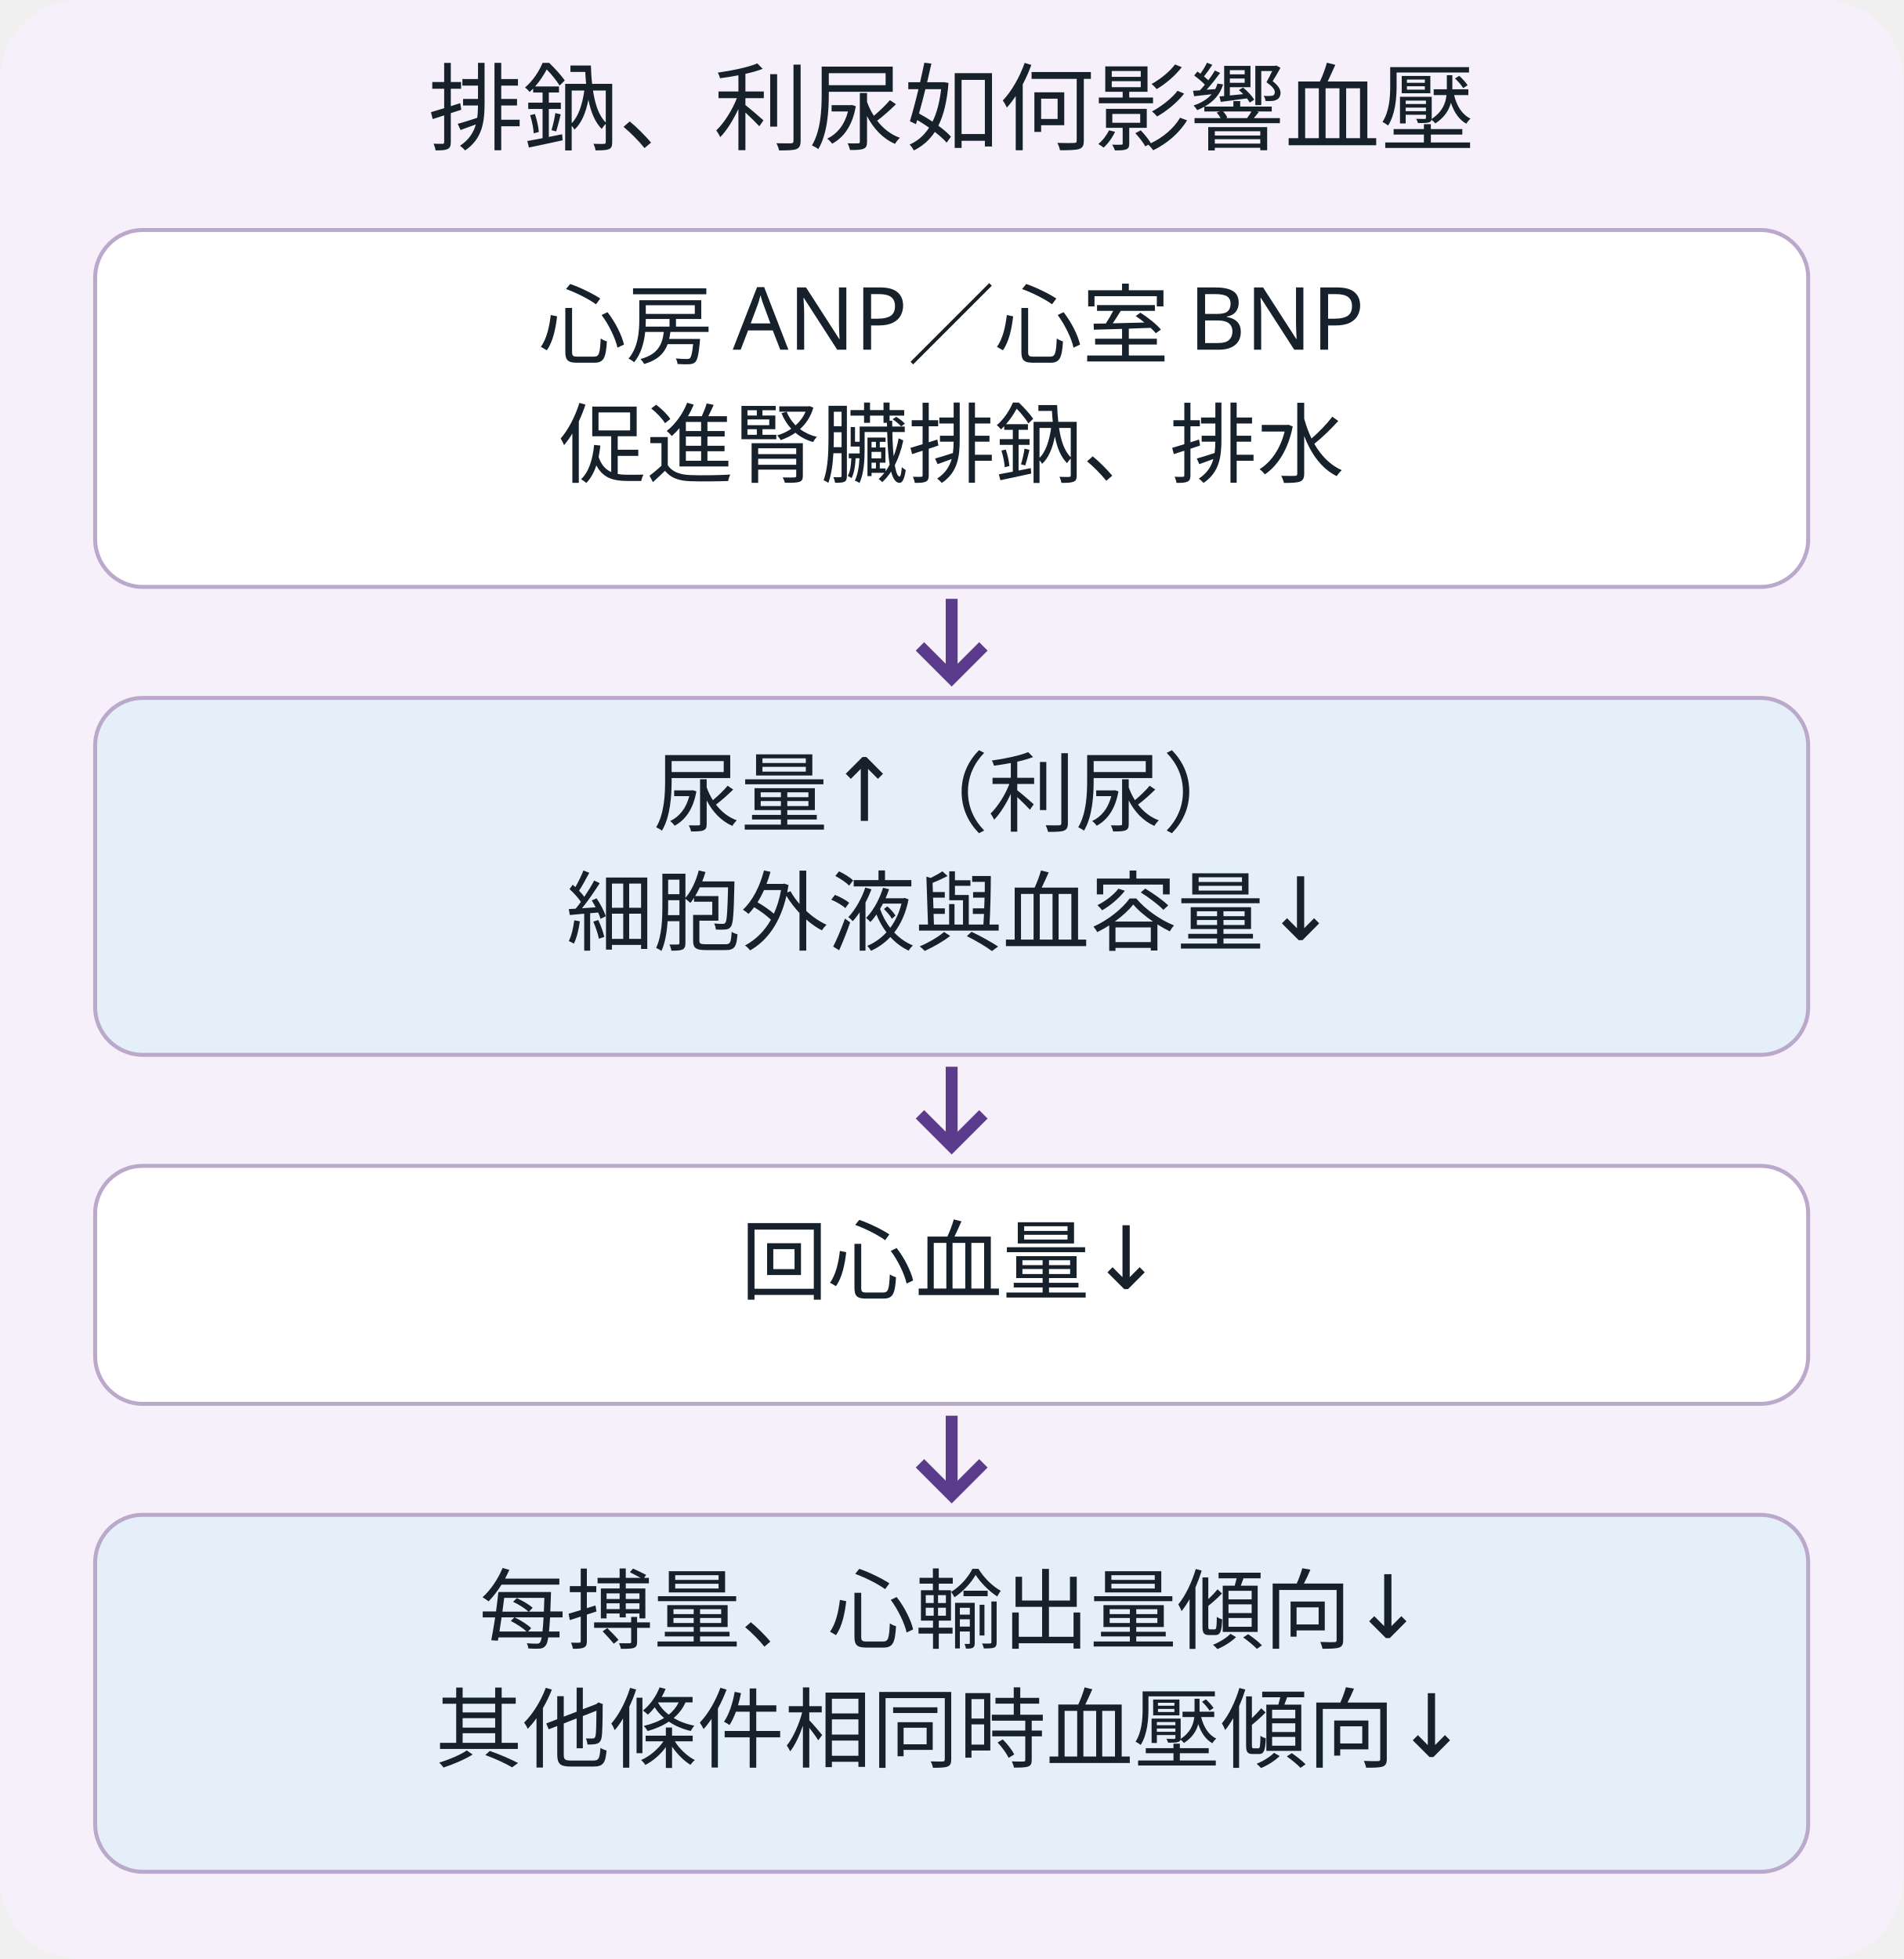
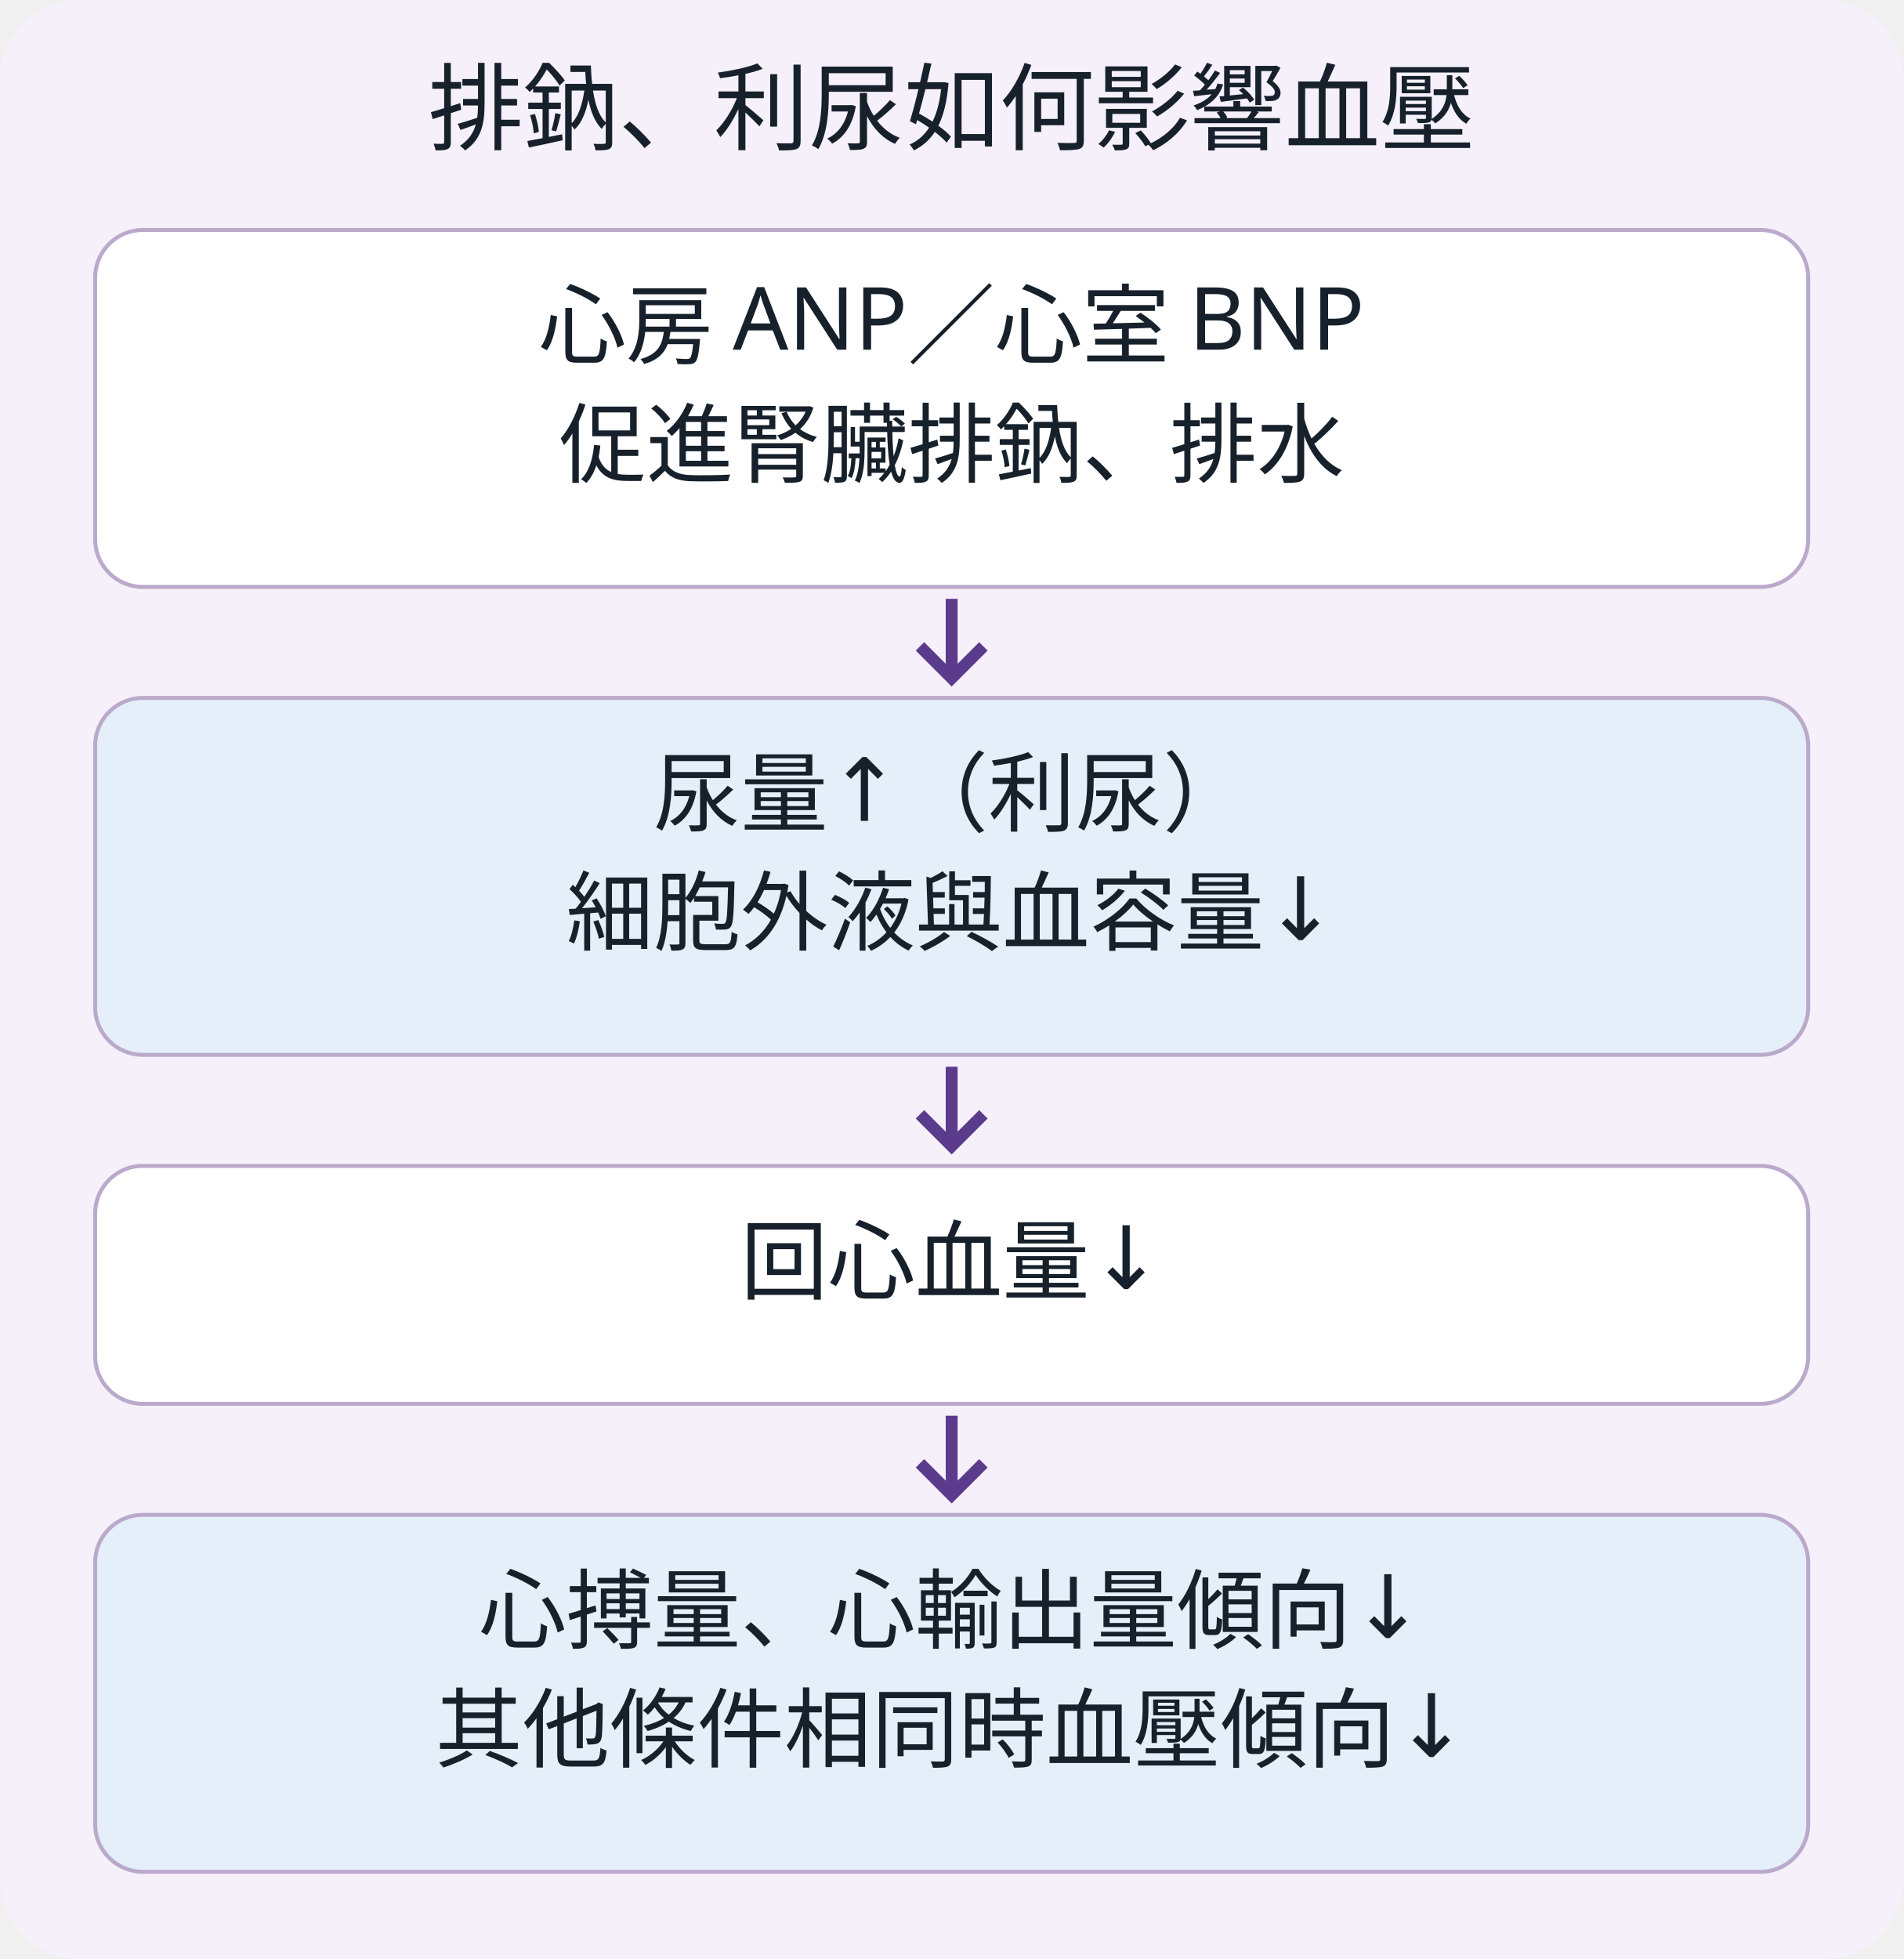
<svg xmlns="http://www.w3.org/2000/svg" viewBox="0 0 480 494" role="img">
  <rect width="480" height="494" rx="20" fill="#f5f0fa" />
  <text x="240" y="36" text-anchor="middle" font-family="system-ui,sans-serif" font-size="24" fill="#17212b">排鈉、利尿如何影響血壓</text>
  <rect x="24" y="58" width="432" height="90" rx="12" fill="#fff" stroke="#bba9cb" />
  <text x="240" y="90" text-anchor="middle" font-family="system-ui,sans-serif" font-size="22" fill="#17212b">心房 ANP／心室 BNP</text>
  <text x="240" y="120" text-anchor="middle" font-family="system-ui,sans-serif" font-size="22" fill="#17212b">促進腎臟排鈉、排水</text>
  <path d="M240 151v20m-8-8 8 8 8-8" stroke="#5b3b8c" fill="none" stroke-width="3" />
  <rect x="24" y="176" width="432" height="90" rx="12" fill="#e4eff9" stroke="#bba9cb" />
  <text x="240" y="208" text-anchor="middle" font-family="system-ui,sans-serif" font-size="22" fill="#17212b">尿量↑（利尿）</text>
  <text x="240" y="238" text-anchor="middle" font-family="system-ui,sans-serif" font-size="22" fill="#17212b">細胞外液與血容量↓</text>
  <path d="M240 269v20m-8-8 8 8 8-8" stroke="#5b3b8c" fill="none" stroke-width="3" />
  <rect x="24" y="294" width="432" height="60" rx="12" fill="#fff" stroke="#bba9cb" />
  <text x="240" y="326" text-anchor="middle" font-family="system-ui,sans-serif" font-size="22" fill="#17212b">回心血量↓</text>
  <path d="M240 357v20m-8-8 8 8 8-8" stroke="#5b3b8c" fill="none" stroke-width="3" />
  <rect x="24" y="382" width="432" height="90" rx="12" fill="#e4eff9" stroke="#bba9cb" />
-   <text x="240" y="414" text-anchor="middle" font-family="system-ui,sans-serif" font-size="22" fill="#17212b">每搏量、心輸出量傾向↓</text>
+   <text x="240" y="414" text-anchor="middle" font-family="system-ui,sans-serif" font-size="22" fill="#17212b">心搏量、心輸出量傾向↓</text>
  <text x="240" y="444" text-anchor="middle" font-family="system-ui,sans-serif" font-size="22" fill="#17212b">其他條件相同時血壓傾向↓</text>
</svg>
